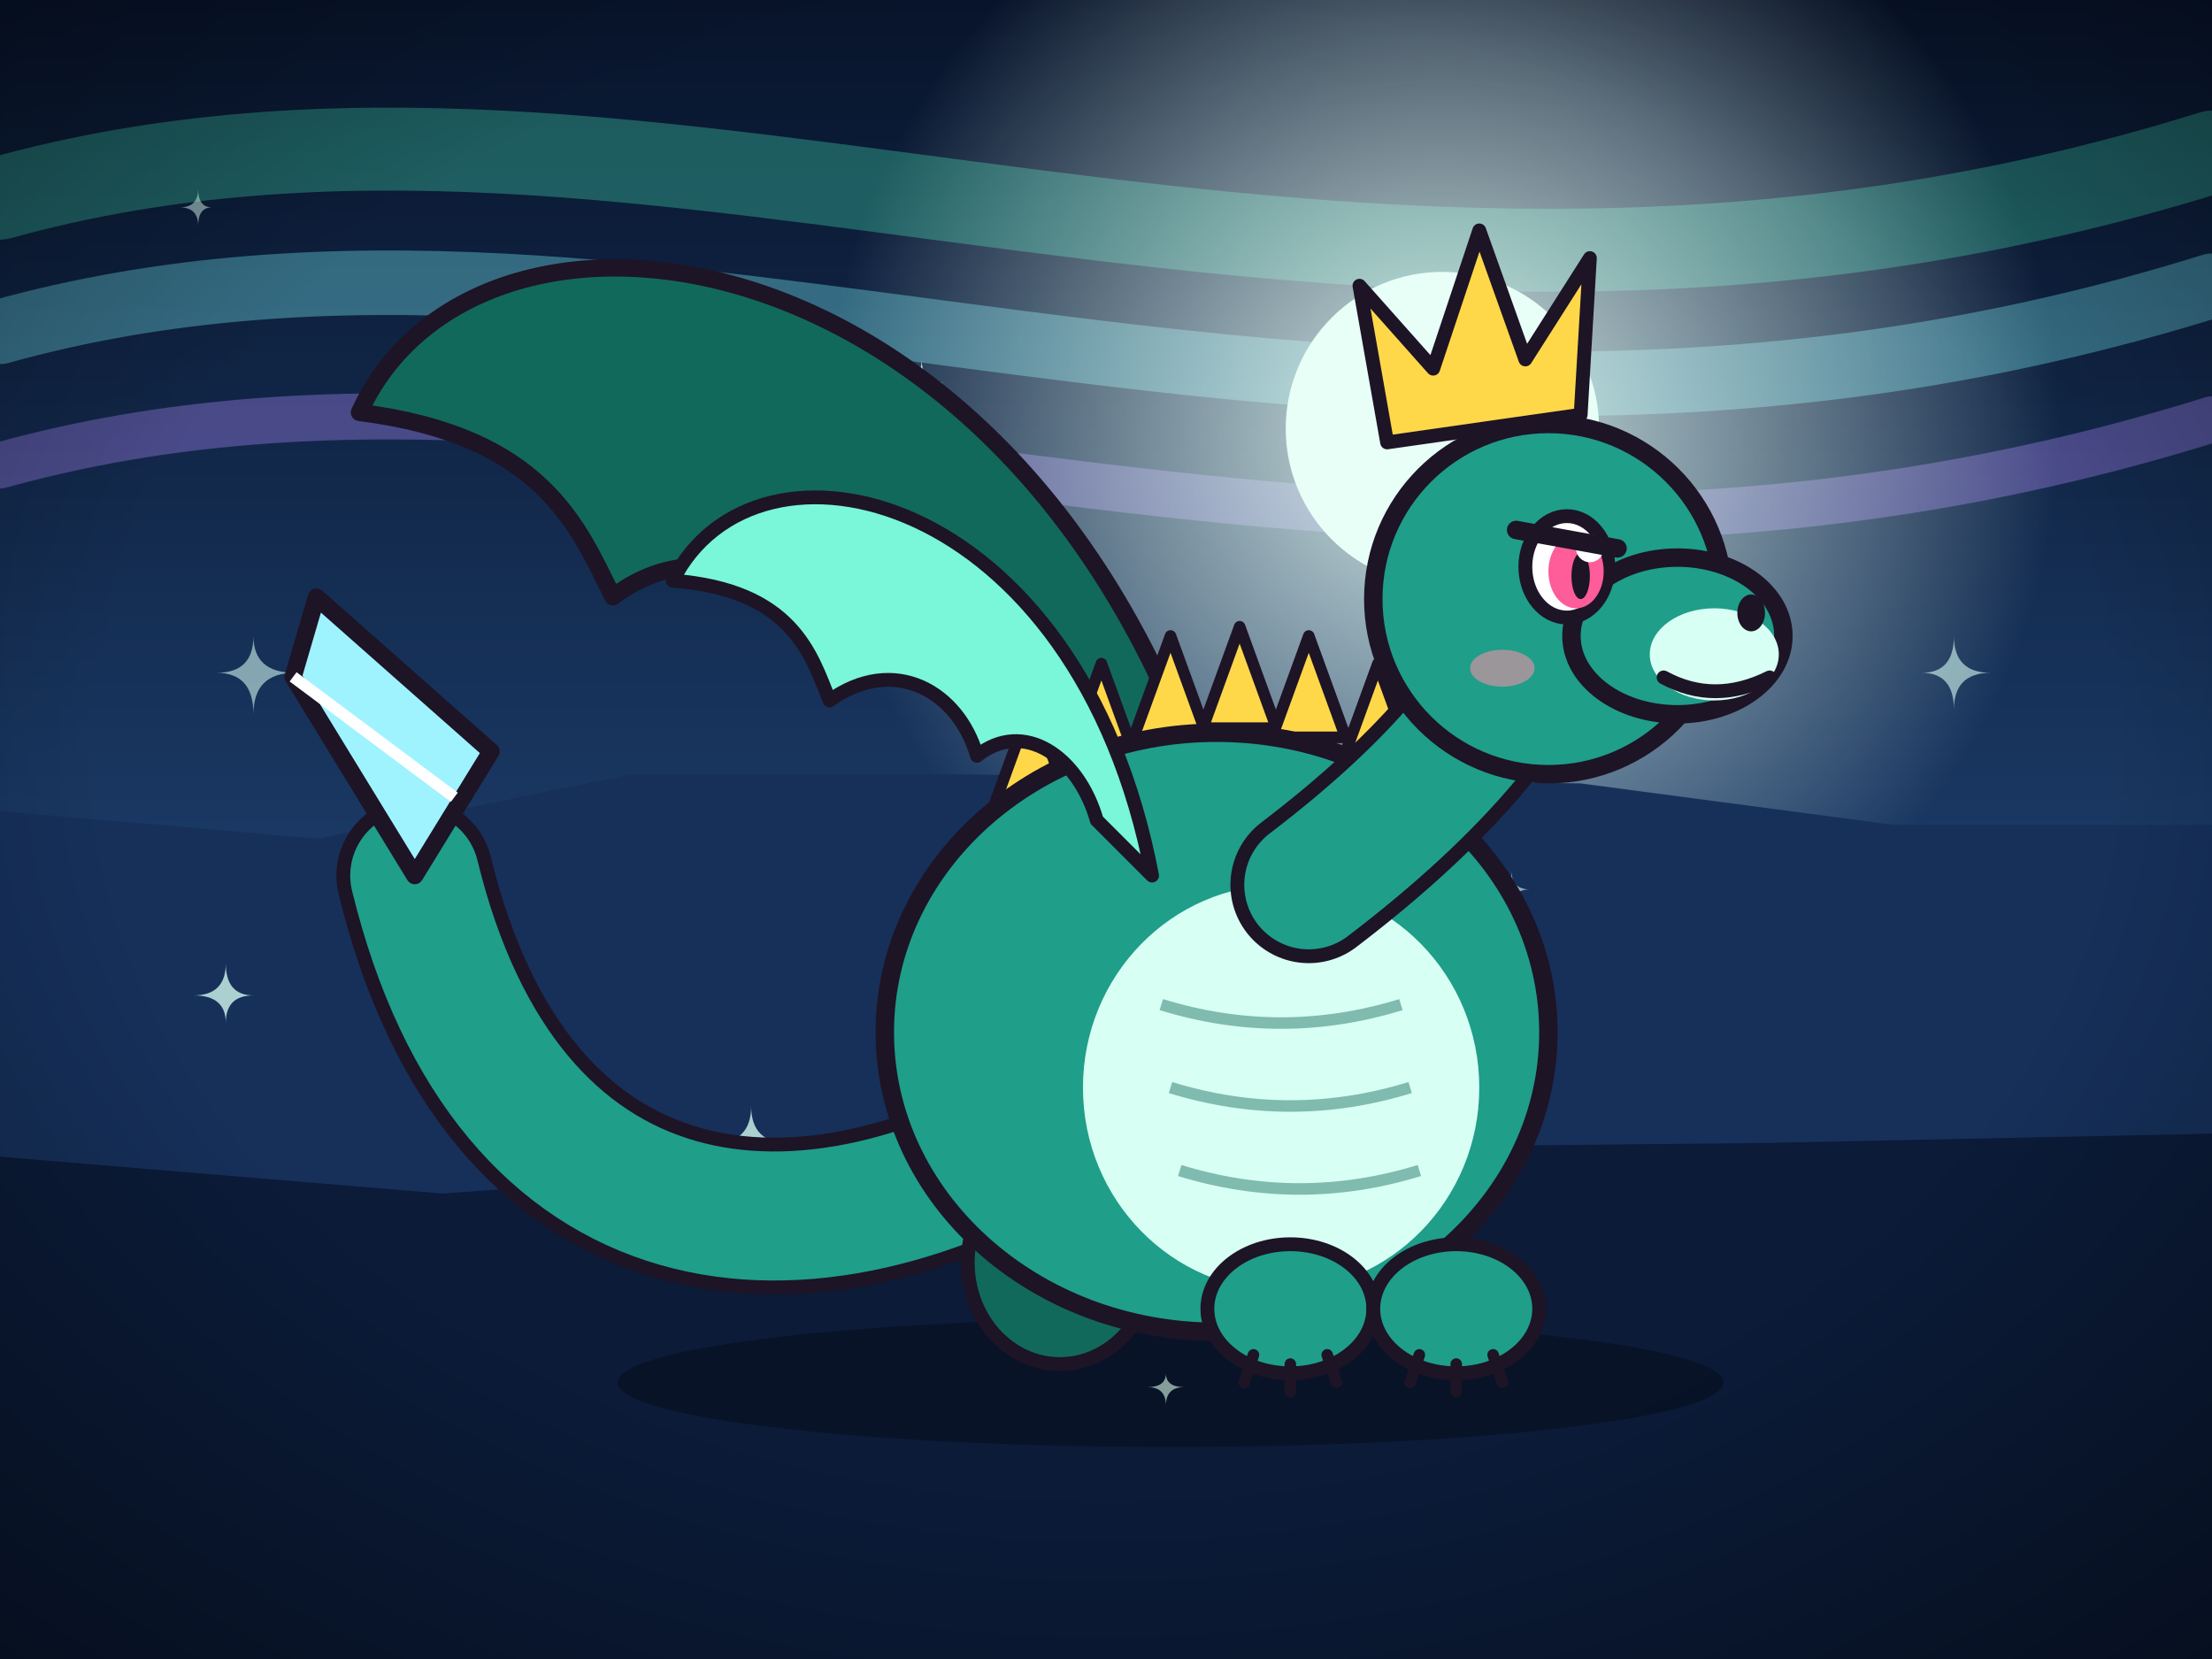
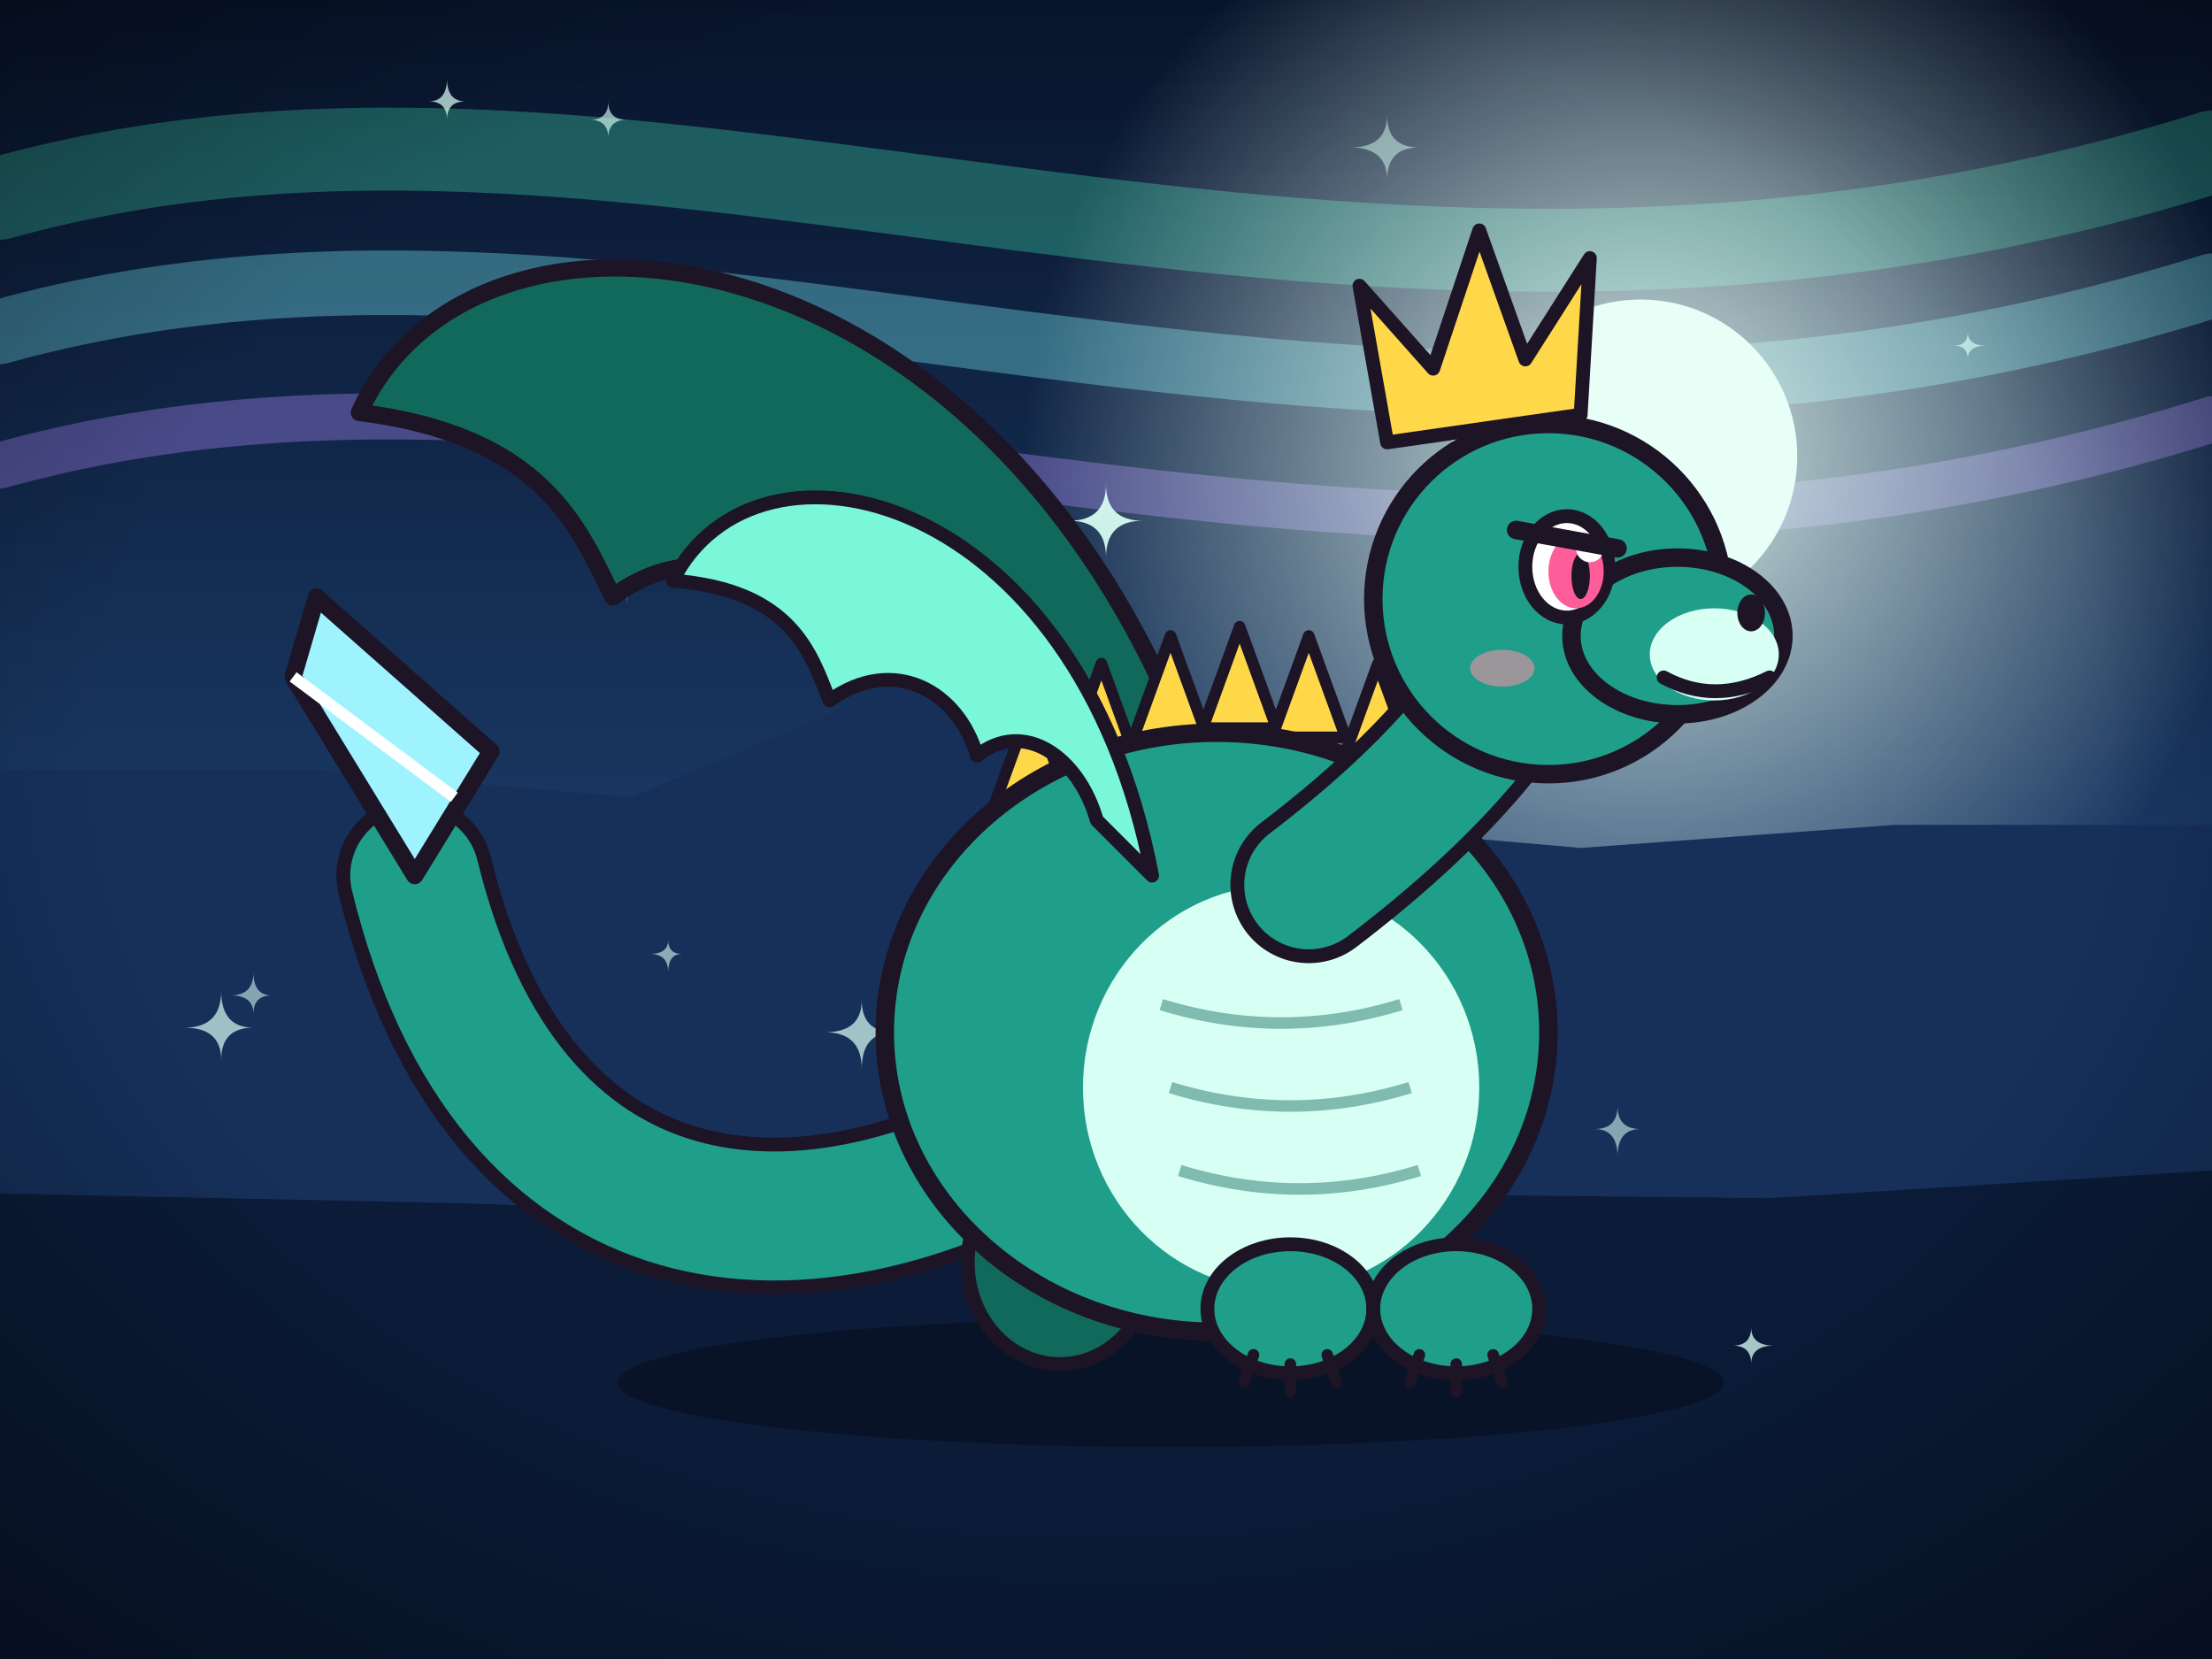
<svg xmlns="http://www.w3.org/2000/svg" viewBox="0 0 480 360">
  <defs>
    <linearGradient id="sky" x1="0" y1="0" x2="0" y2="1">
      <stop offset="0" stop-color="#08142b" />
      <stop offset=".6" stop-color="#1d3f6e" />
      <stop offset="1" stop-color="#3fd6b0" />
    </linearGradient>
    <radialGradient id="glow" cx=".5" cy=".5" r=".5">
      <stop offset="0" stop-color="#e8fff7" stop-opacity=".9" />
      <stop offset="1" stop-color="#e8fff7" stop-opacity="0" />
    </radialGradient>
  </defs>
  <rect width="480" height="360" fill="url(#sky)" />
  <path d="M0 43 C144 3 288 93 480 33" stroke="#3fd6b0" stroke-width="18" fill="none" opacity=".35" stroke-linecap="round" />
  <path d="M0 72 C144 32 288 122 480 62" stroke="#7af6ff" stroke-width="14" fill="none" opacity=".35" stroke-linecap="round" />
  <path d="M0 101 C144 61 288 151 480 91" stroke="#b38cff" stroke-width="10" fill="none" opacity=".35" stroke-linecap="round" />
-   <circle cx="313" cy="93" r="134" fill="url(#glow)" />
-   <circle cx="313" cy="93" r="34" fill="#e8fff7" />
-   <polygon points="0,360 0,176 69,182 137,168 206,168 274,169 343,170 411,179 480,179 480,360" fill="#16305a" />
-   <polygon points="0,360 0,251 96,259 192,252 288,249 384,248 480,246 480,360" fill="#0b1b38" />
-   <path d="M113 65 Q113 73 120 73 Q113 73 113 80 Q113 73 105 73 Q113 73 113 65z" fill="#d8fff3" opacity="0.79" />
-   <path d="M97 199 Q97 207 105 207 Q97 207 97 216 Q97 207 89 207 Q97 207 97 199z" fill="#d8fff3" opacity="0.92" />
-   <path d="M104 88 Q104 91 107 91 Q104 91 104 95 Q104 91 101 91 Q104 91 104 88z" fill="#d8fff3" opacity="0.99" />
-   <path d="M106 216 Q106 222 112 222 Q106 222 106 229 Q106 222 100 222 Q106 222 106 216z" fill="#d8fff3" opacity="0.80" />
-   <path d="M253 246 Q253 253 259 253 Q253 253 253 259 Q253 253 246 253 Q253 253 253 246z" fill="#d8fff3" opacity="0.65" />
-   <path d="M55 138 Q55 146 64 146 Q55 146 55 155 Q55 146 47 146 Q55 146 55 138z" fill="#d8fff3" opacity="0.57" />
-   <path d="M328 189 Q328 193 332 193 Q328 193 328 197 Q328 193 324 193 Q328 193 328 189z" fill="#d8fff3" opacity="0.60" />
-   <path d="M329 128 Q329 134 335 134 Q329 134 329 139 Q329 134 324 134 Q329 134 329 128z" fill="#d8fff3" opacity="0.74" />
-   <path d="M49 209 Q49 216 55 216 Q49 216 49 222 Q49 216 42 216 Q49 216 49 209z" fill="#d8fff3" opacity="0.77" />
-   <path d="M163 240 Q163 248 171 248 Q163 248 163 256 Q163 248 155 248 Q163 248 163 240z" fill="#d8fff3" opacity="0.77" />
-   <path d="M43 41 Q43 45 46 45 Q43 45 43 49 Q43 45 39 45 Q43 45 43 41z" fill="#d8fff3" opacity="0.54" />
-   <path d="M311 162 Q311 166 315 166 Q311 166 311 171 Q311 166 307 166 Q311 166 311 162z" fill="#d8fff3" opacity="0.96" />
-   <path d="M302 234 Q302 242 310 242 Q302 242 302 250 Q302 242 294 242 Q302 242 302 234z" fill="#d8fff3" opacity="0.84" />
-   <path d="M253 298 Q253 301 257 301 Q253 301 253 305 Q253 301 249 301 Q253 301 253 298z" fill="#d8fff3" opacity="0.84" />
-   <path d="M424 138 Q424 146 432 146 Q424 146 424 154 Q424 146 417 146 Q424 146 424 138z" fill="#d8fff3" opacity="0.59" />
-   <path d="M200 78 Q200 83 205 83 Q200 83 200 88 Q200 83 194 83 Q200 83 200 78z" fill="#d8fff3" opacity="0.85" />
+   <circle cx="356" cy="99" r="134" fill="url(#glow)" />
+   <circle cx="356" cy="99" r="34" fill="#e8fff7" />
+   <polygon points="0,360 0,167 69,167 137,173 206,144 274,178 343,184 411,179 480,179 480,360" fill="#16305a" />
+   <polygon points="0,360 0,259 96,261 192,264 288,259 384,260 480,254 480,360" fill="#0b1b38" />
+   <path d="M97 17 Q97 22 101 22 Q97 22 97 26 Q97 22 93 22 Q97 22 97 17z" fill="#d8fff3" opacity="0.77" />
+   <path d="M187 217 Q187 224 194 224 Q187 224 187 232 Q187 224 179 224 Q187 224 187 217z" fill="#d8fff3" opacity="0.71" />
+   <path d="M48 215 Q48 223 55 223 Q48 223 48 230 Q48 223 40 223 Q48 223 48 215z" fill="#d8fff3" opacity="0.70" />
+   <path d="M316 83 Q316 92 324 92 Q316 92 316 100 Q316 92 307 92 Q316 92 316 83z" fill="#d8fff3" opacity="0.92" />
+   <path d="M380 288 Q380 292 385 292 Q380 292 380 296 Q380 292 376 292 Q380 292 380 288z" fill="#d8fff3" opacity="0.77" />
+   <path d="M351 240 Q351 245 356 245 Q351 245 351 251 Q351 245 346 245 Q351 245 351 240z" fill="#d8fff3" opacity="0.57" />
+   <path d="M301 25 Q301 32 308 32 Q301 32 301 39 Q301 32 293 32 Q301 32 301 25z" fill="#d8fff3" opacity="0.50" />
+   <path d="M218 143 Q218 147 222 147 Q218 147 218 151 Q218 147 214 147 Q218 147 218 143z" fill="#d8fff3" opacity="0.74" />
+   <path d="M240 105 Q240 113 248 113 Q240 113 240 121 Q240 113 232 113 Q240 113 240 105z" fill="#d8fff3" opacity="0.93" />
+   <path d="M427 72 Q427 75 431 75 Q427 75 427 78 Q427 75 424 75 Q427 75 427 72z" fill="#d8fff3" opacity="0.69" />
+   <path d="M55 211 Q55 216 59 216 Q55 216 55 220 Q55 216 50 216 Q55 216 55 211z" fill="#d8fff3" opacity="0.56" />
+   <path d="M136 116 Q136 123 144 123 Q136 123 136 131 Q136 123 129 123 Q136 123 136 116z" fill="#d8fff3" opacity="0.73" />
+   <path d="M145 204 Q145 207 148 207 Q145 207 145 211 Q145 207 141 207 Q145 207 145 204z" fill="#d8fff3" opacity="0.60" />
+   <path d="M330 227 Q330 230 334 230 Q330 230 330 234 Q330 230 326 230 Q330 230 330 227z" fill="#d8fff3" opacity="0.53" />
+   <path d="M243 198 Q243 201 246 201 Q243 201 243 204 Q243 201 240 201 Q243 201 243 198z" fill="#d8fff3" opacity="0.72" />
+   <path d="M132 22 Q132 26 136 26 Q132 26 132 30 Q132 26 128 26 Q132 26 132 22z" fill="#d8fff3" opacity="0.64" />
  <ellipse cx="254" cy="300" rx="120" ry="14" fill="#000" opacity=".28" />
  <g transform="translate(264 202) scale(1.000)">
    <path d="M-30 40 C-90 78 -154 70 -174 -12" stroke="#1d1426" stroke-width="34" fill="none" stroke-linecap="round" />
    <path d="M-30 40 C-90 78 -154 70 -174 -12" stroke="#1f9e8a" stroke-width="28" fill="none" stroke-linecap="round" />
    <g transform="translate(-174 -12) rotate(-40) scale(1.25)">
      <path d="M0 0 L6 -40 L18 -48 L24 -8 Z" fill="#9ff3ff" stroke="#1d1426" stroke-width="3" stroke-linejoin="round" />
      <path d="M6 -40 L14 -6" stroke="#ffffff" stroke-width="2" />
    </g>
    <g transform="translate(-6 -30) scale(1.25) translate(6 30)">
      <path d="M-5 -35 C-40 -130 -130 -140 -150 -96 C-118 -92 -112 -76 -106 -64 C-90 -76 -72 -66 -66 -48 C-52 -58 -36 -48 -30 -30 Z" fill="#11695c" stroke="#1d1426" stroke-width="3" stroke-linejoin="round" />
    </g>
    <ellipse cx="-34" cy="72" rx="20" ry="22" fill="#11695c" stroke="#1d1426" stroke-width="3" />
    <path d="M-48 -28 L-40 -50 L-32 -28z" fill="#ffd84a" stroke="#1d1426" stroke-width="2.5" stroke-linejoin="round" />
    <path d="M-33 -36 L-25 -58 L-17 -36z" fill="#ffd84a" stroke="#1d1426" stroke-width="2.5" stroke-linejoin="round" />
    <path d="M-18 -42 L-10 -64 L-2 -42z" fill="#ffd84a" stroke="#1d1426" stroke-width="2.5" stroke-linejoin="round" />
    <path d="M-3 -44 L5 -66 L13 -44z" fill="#ffd84a" stroke="#1d1426" stroke-width="2.5" stroke-linejoin="round" />
    <path d="M12 -42 L20 -64 L28 -42z" fill="#ffd84a" stroke="#1d1426" stroke-width="2.5" stroke-linejoin="round" />
    <path d="M27 -36 L35 -58 L43 -36z" fill="#ffd84a" stroke="#1d1426" stroke-width="2.5" stroke-linejoin="round" />
    <path d="M42 -28 L50 -50 L58 -28z" fill="#ffd84a" stroke="#1d1426" stroke-width="2.5" stroke-linejoin="round" />
    <ellipse cx="0" cy="22" rx="72" ry="65" fill="#1f9e8a" stroke="#1d1426" stroke-width="4" />
    <ellipse cx="14" cy="34" rx="43" ry="44" fill="#d8fff3" />
    <path d="M-12 16 q26 8 52 0" stroke="#11695c" stroke-width="2.5" fill="none" opacity=".45" />
    <path d="M-10 34 q26 8 52 0" stroke="#11695c" stroke-width="2.5" fill="none" opacity=".45" />
    <path d="M-8 52 q26 8 52 0" stroke="#11695c" stroke-width="2.5" fill="none" opacity=".45" />
    <path d="M20 -10 Q62 -42 72 -72" stroke="#1d1426" stroke-width="34" fill="none" stroke-linecap="round" />
    <path d="M20 -10 Q62 -42 72 -72" stroke="#1f9e8a" stroke-width="28" fill="none" stroke-linecap="round" />
    <g transform="translate(17 -28)">
      <path d="M20 -78 L14 -112 L30 -94 L40 -124 L50 -96 L64 -118 L62 -84z" fill="#ffd84a" stroke="#1d1426" stroke-width="3" stroke-linejoin="round" />
    </g>
    <circle cx="72" cy="-72" r="38" fill="#1f9e8a" stroke="#1d1426" stroke-width="4" />
    <ellipse cx="100" cy="-64" rx="23" ry="17" fill="#1f9e8a" stroke="#1d1426" stroke-width="4" />
    <ellipse cx="108" cy="-60" rx="14" ry="10" fill="#d8fff3" />
    <ellipse cx="116" cy="-69" rx="3" ry="4" fill="#1d1426" />
    <path d="M97 -55 q11 6 23 0" stroke="#1d1426" stroke-width="3" fill="none" stroke-linecap="round" />
    <ellipse cx="76" cy="-79" rx="9" ry="11" fill="#fff" stroke="#1d1426" stroke-width="3" />
    <ellipse cx="78" cy="-78" rx="6" ry="8" fill="#ff5c9a" />
    <ellipse cx="79" cy="-77" rx="2" ry="5" fill="#1d1426" />
    <circle cx="81" cy="-83" r="3" fill="#fff" />
    <path d="M65 -87 L87 -83" stroke="#1d1426" stroke-width="4" stroke-linecap="round" />
    <ellipse cx="62" cy="-57" rx="7" ry="4" fill="#ff8fa8" opacity=".55" />
    <g transform="translate(-20 -6) scale(1.0) translate(20 6)">
      <path d="M-14 -12 C-30 -96 -100 -112 -118 -76 C-92 -74 -88 -60 -84 -50 C-70 -60 -56 -52 -52 -38 C-42 -46 -30 -38 -26 -24 Z" fill="#7af6d8" stroke="#1d1426" stroke-width="3" stroke-linejoin="round" />
    </g>
    <ellipse cx="16" cy="82" rx="18" ry="14" fill="#1f9e8a" stroke="#1d1426" stroke-width="3" />
    <path d="M8 92 l-2 6 M16 94 l0 6 M24 92 l2 6" stroke="#1d1426" stroke-width="2.5" stroke-linecap="round" />
    <ellipse cx="52" cy="82" rx="18" ry="14" fill="#1f9e8a" stroke="#1d1426" stroke-width="3" />
    <path d="M44 92 l-2 6 M52 94 l0 6 M60 92 l2 6" stroke="#1d1426" stroke-width="2.5" stroke-linecap="round" />
  </g>
  <defs>
    <radialGradient id="vig" cx=".5" cy=".45" r=".75">
      <stop offset=".6" stop-color="#000" stop-opacity="0" />
      <stop offset="1" stop-color="#000" stop-opacity=".45" />
    </radialGradient>
  </defs>
  <rect width="480" height="360" fill="url(#vig)" />
</svg>
